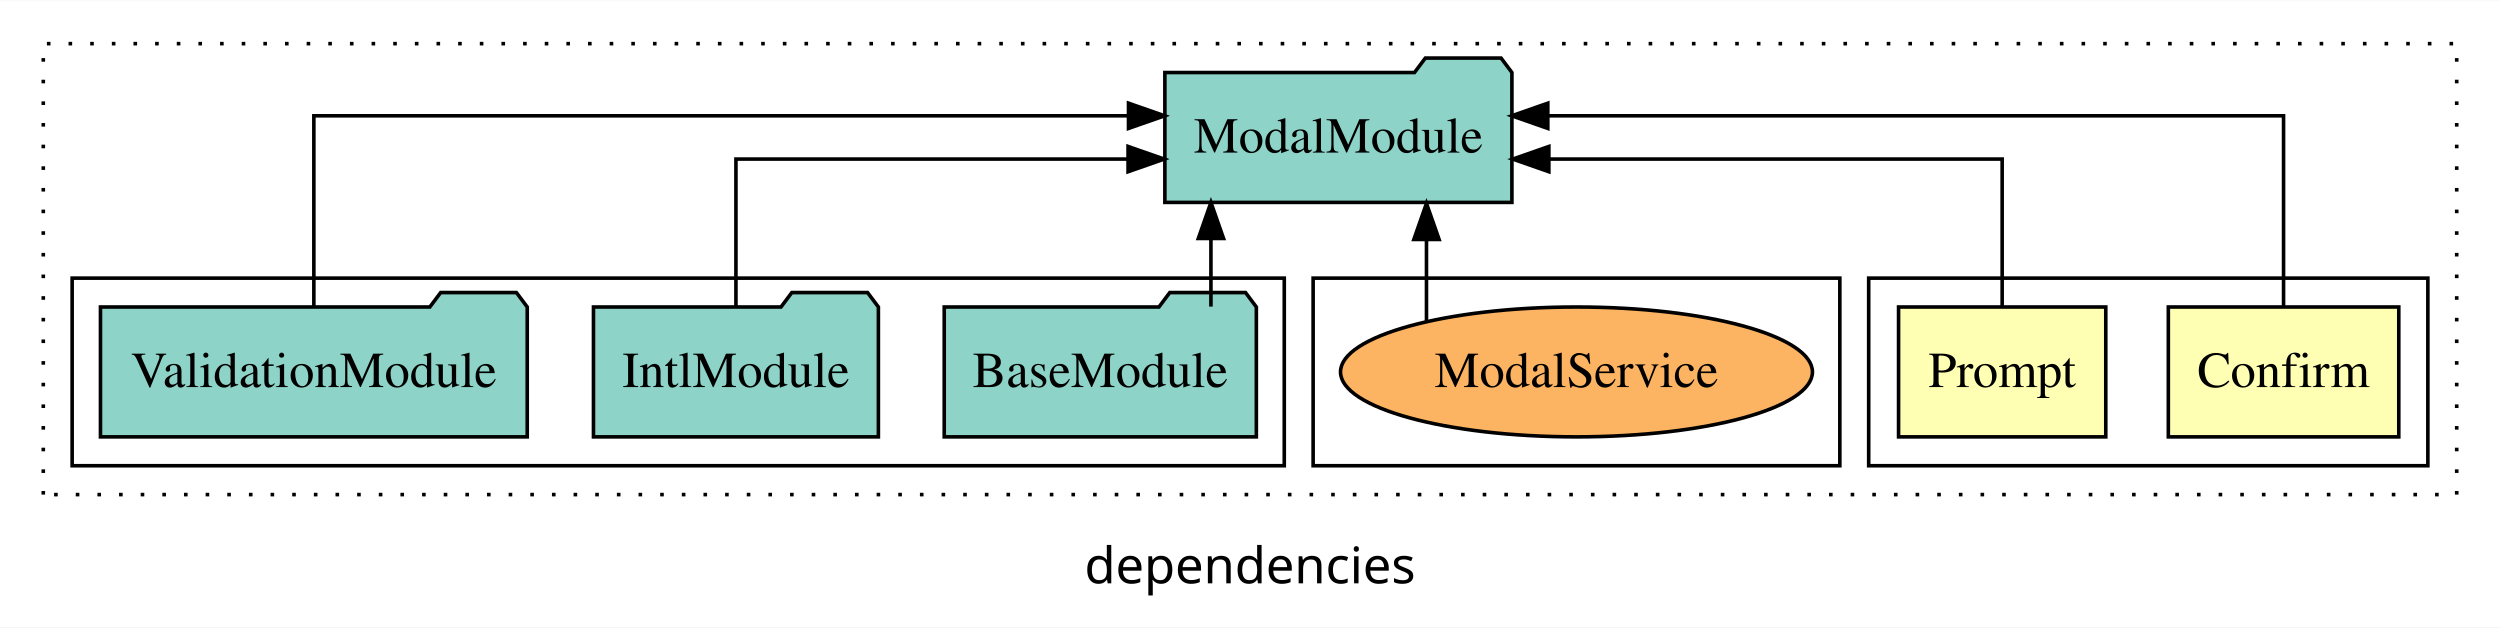
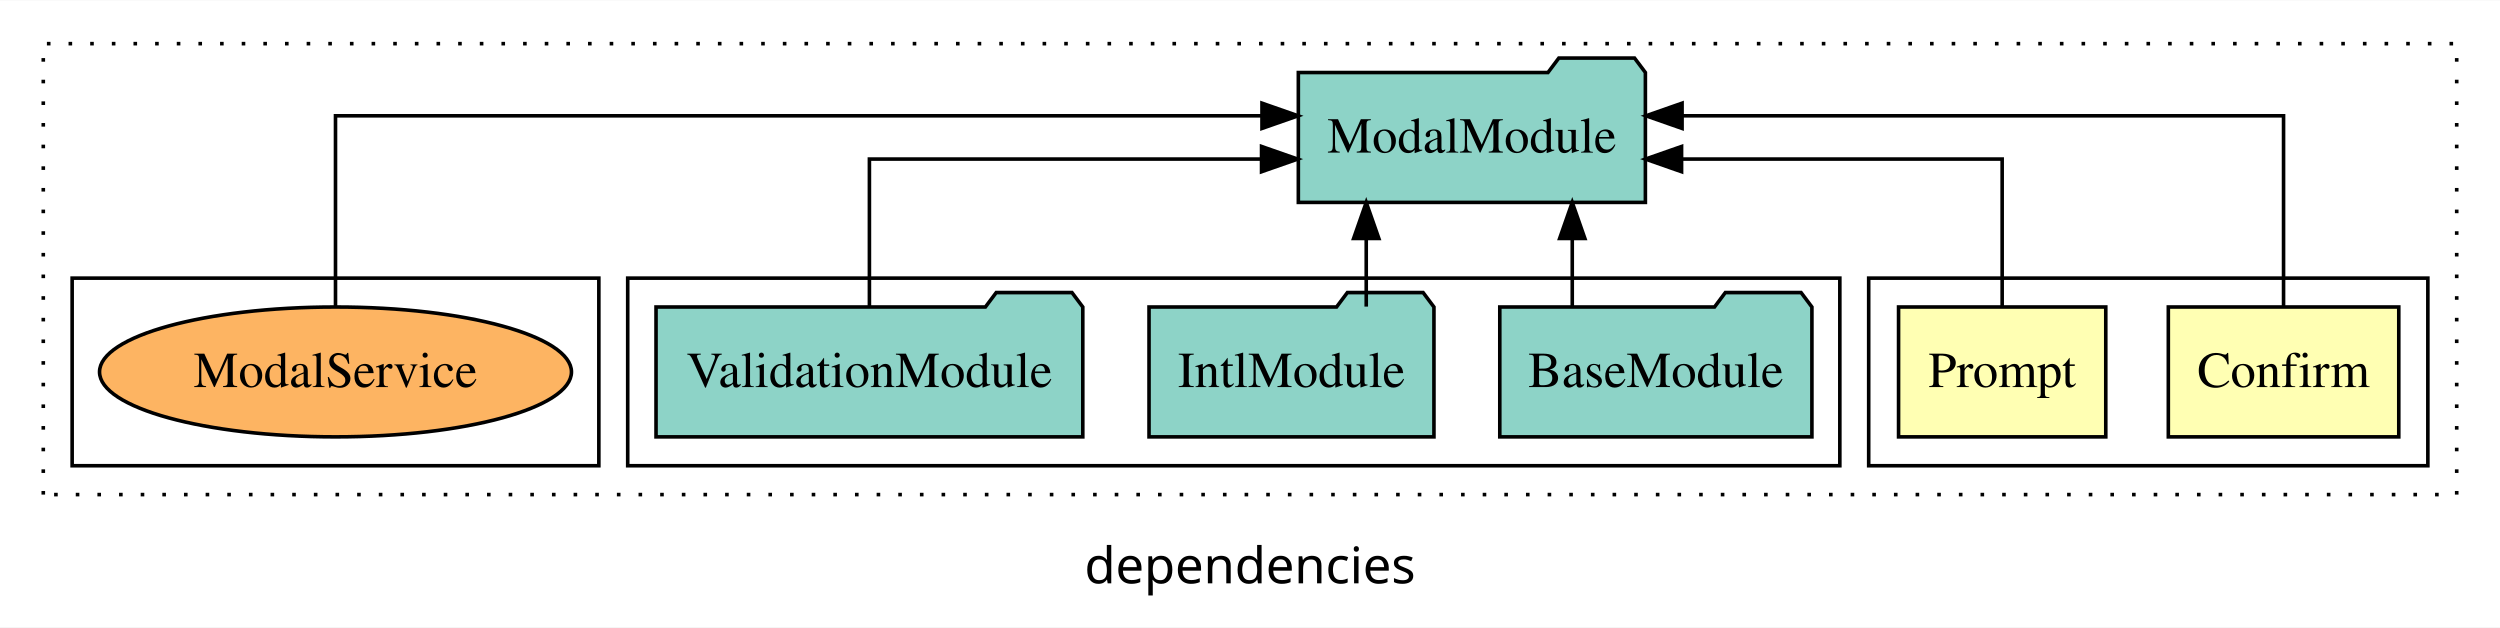
<svg xmlns="http://www.w3.org/2000/svg" width="693pt" height="174pt" viewBox="0.00 0.00 693.00 173.80">
  <g id="graph0" class="graph" transform="scale(1 1) rotate(0) translate(4 169.8)">
    <polygon fill="white" stroke="transparent" points="-4,4 -4,-169.8 689,-169.8 689,4 -4,4" />
    <text text-anchor="middle" x="342.5" y="-8.2" font-family="sans-serif" font-size="14.00">dependencies</text>
    <g id="clust1" class="cluster">
      <polygon fill="none" stroke="black" stroke-dasharray="1,5" points="8,-32.8 8,-157.8 677,-157.8 677,-32.8 8,-32.8" />
    </g>
    <g id="clust2" class="cluster">
      <polygon fill="none" stroke="black" points="514,-40.8 514,-92.8 669,-92.8 669,-40.8 514,-40.8" />
    </g>
+     <g id="clust5" class="cluster">
+       <polygon fill="none" stroke="black" points="170,-40.8 170,-92.8 506,-92.8 506,-40.8 170,-40.8" />
+     </g>
    <g id="clust8" class="cluster">
-       <polygon fill="none" stroke="black" points="360,-40.8 360,-92.8 506,-92.8 506,-40.8 360,-40.8" />
-     </g>
-     <g id="clust5" class="cluster">
-       <polygon fill="none" stroke="black" points="16,-40.8 16,-92.8 352,-92.8 352,-40.8 16,-40.8" />
+       <polygon fill="none" stroke="black" points="16,-40.8 16,-92.8 162,-92.8 162,-40.8 16,-40.8" />
    </g>
    <g id="node1" class="node">
      <polygon fill="#ffffb3" stroke="black" points="660.94,-84.8 597.06,-84.8 597.06,-48.8 660.94,-48.8 660.94,-84.8" />
      <text text-anchor="middle" x="629" y="-62.6" font-family="Times,serif" font-size="14.00">Confirm</text>
    </g>
    <g id="node3" class="node">
-       <polygon fill="#8dd3c7" stroke="black" points="415.1,-149.8 412.1,-153.8 391.1,-153.8 388.1,-149.8 318.9,-149.8 318.9,-113.8 415.1,-113.8 415.1,-149.8" />
-       <text text-anchor="middle" x="367" y="-127.6" font-family="Times,serif" font-size="14.00">ModalModule</text>
+       <polygon fill="#8dd3c7" stroke="black" points="452.1,-149.8 449.1,-153.8 428.1,-153.8 425.1,-149.8 355.9,-149.8 355.9,-113.8 452.1,-113.8 452.1,-149.8" />
+       <text text-anchor="middle" x="404" y="-127.6" font-family="Times,serif" font-size="14.00">ModalModule</text>
    </g>
    <g id="edge1" class="edge">
-       <path fill="none" stroke="black" d="M629,-85.08C629,-106.12 629,-137.8 629,-137.8 629,-137.8 425.05,-137.8 425.05,-137.8" />
-       <polygon fill="black" stroke="black" points="425.05,-134.3 415.05,-137.8 425.05,-141.3 425.05,-134.3" />
+       <path fill="none" stroke="black" d="M629,-85.08C629,-106.12 629,-137.8 629,-137.8 629,-137.8 462.27,-137.8 462.27,-137.8" />
+       <polygon fill="black" stroke="black" points="462.27,-134.3 452.27,-137.8 462.27,-141.3 462.27,-134.3" />
    </g>
    <g id="node2" class="node">
      <polygon fill="#ffffb3" stroke="black" points="579.72,-84.8 522.28,-84.8 522.28,-48.8 579.72,-48.8 579.72,-84.8" />
      <text text-anchor="middle" x="551" y="-62.6" font-family="Times,serif" font-size="14.00">Prompt</text>
    </g>
    <g id="edge2" class="edge">
-       <path fill="none" stroke="black" d="M551,-84.82C551,-102.17 551,-125.8 551,-125.8 551,-125.8 425.34,-125.8 425.34,-125.8" />
-       <polygon fill="black" stroke="black" points="425.34,-122.3 415.34,-125.8 425.34,-129.3 425.34,-122.3" />
+       <path fill="none" stroke="black" d="M551,-84.82C551,-102.17 551,-125.8 551,-125.8 551,-125.8 462.13,-125.8 462.13,-125.8" />
+       <polygon fill="black" stroke="black" points="462.13,-122.3 452.13,-125.8 462.13,-129.3 462.13,-122.3" />
    </g>
    <g id="node4" class="node">
-       <polygon fill="#8dd3c7" stroke="black" points="344.26,-84.8 341.26,-88.8 320.26,-88.8 317.26,-84.8 257.74,-84.8 257.74,-48.8 344.26,-48.8 344.26,-84.8" />
-       <text text-anchor="middle" x="301" y="-62.6" font-family="Times,serif" font-size="14.00">BaseModule</text>
+       <polygon fill="#8dd3c7" stroke="black" points="498.26,-84.8 495.26,-88.8 474.26,-88.8 471.26,-84.8 411.74,-84.8 411.74,-48.8 498.26,-48.8 498.26,-84.8" />
+       <text text-anchor="middle" x="455" y="-62.6" font-family="Times,serif" font-size="14.00">BaseModule</text>
    </g>
    <g id="edge3" class="edge">
-       <path fill="none" stroke="black" d="M331.67,-84.91C331.67,-84.91 331.67,-103.79 331.67,-103.79" />
-       <polygon fill="black" stroke="black" points="328.17,-103.79 331.67,-113.79 335.17,-103.79 328.17,-103.79" />
+       <path fill="none" stroke="black" d="M431.83,-84.91C431.83,-84.91 431.83,-103.79 431.83,-103.79" />
+       <polygon fill="black" stroke="black" points="428.33,-103.79 431.83,-113.79 435.33,-103.79 428.33,-103.79" />
    </g>
    <g id="node5" class="node">
-       <polygon fill="#8dd3c7" stroke="black" points="239.49,-84.8 236.49,-88.8 215.49,-88.8 212.49,-84.8 160.51,-84.8 160.51,-48.8 239.49,-48.8 239.49,-84.8" />
-       <text text-anchor="middle" x="200" y="-62.6" font-family="Times,serif" font-size="14.00">IntlModule</text>
+       <polygon fill="#8dd3c7" stroke="black" points="393.49,-84.8 390.49,-88.8 369.49,-88.8 366.49,-84.8 314.51,-84.8 314.51,-48.8 393.49,-48.8 393.49,-84.8" />
+       <text text-anchor="middle" x="354" y="-62.6" font-family="Times,serif" font-size="14.00">IntlModule</text>
    </g>
    <g id="edge4" class="edge">
-       <path fill="none" stroke="black" d="M200,-84.82C200,-102.17 200,-125.8 200,-125.8 200,-125.8 308.7,-125.8 308.7,-125.8" />
-       <polygon fill="black" stroke="black" points="308.7,-129.3 318.7,-125.8 308.7,-122.3 308.7,-129.3" />
+       <path fill="none" stroke="black" d="M374.72,-84.91C374.72,-84.91 374.72,-103.79 374.72,-103.79" />
+       <polygon fill="black" stroke="black" points="371.22,-103.79 374.72,-113.79 378.22,-103.79 371.22,-103.79" />
    </g>
    <g id="node6" class="node">
-       <polygon fill="#8dd3c7" stroke="black" points="142.15,-84.8 139.15,-88.8 118.15,-88.8 115.15,-84.8 23.85,-84.8 23.85,-48.8 142.15,-48.8 142.15,-84.8" />
-       <text text-anchor="middle" x="83" y="-62.6" font-family="Times,serif" font-size="14.00">ValidationModule</text>
+       <polygon fill="#8dd3c7" stroke="black" points="296.15,-84.8 293.15,-88.8 272.15,-88.8 269.15,-84.8 177.85,-84.8 177.85,-48.8 296.15,-48.8 296.15,-84.8" />
+       <text text-anchor="middle" x="237" y="-62.6" font-family="Times,serif" font-size="14.00">ValidationModule</text>
    </g>
    <g id="edge5" class="edge">
-       <path fill="none" stroke="black" d="M83,-85.08C83,-106.12 83,-137.8 83,-137.8 83,-137.8 308.82,-137.8 308.82,-137.8" />
-       <polygon fill="black" stroke="black" points="308.82,-141.3 318.82,-137.8 308.82,-134.3 308.82,-141.3" />
+       <path fill="none" stroke="black" d="M237,-84.82C237,-102.17 237,-125.8 237,-125.8 237,-125.8 345.7,-125.8 345.7,-125.8" />
+       <polygon fill="black" stroke="black" points="345.7,-129.3 355.7,-125.8 345.7,-122.3 345.7,-129.3" />
    </g>
    <g id="node7" class="node">
-       <ellipse fill="#fdb462" stroke="black" cx="433" cy="-66.8" rx="65.41" ry="18" />
-       <text text-anchor="middle" x="433" y="-62.6" font-family="Times,serif" font-size="14.00">ModalService</text>
+       <ellipse fill="#fdb462" stroke="black" cx="89" cy="-66.8" rx="65.41" ry="18" />
+       <text text-anchor="middle" x="89" y="-62.6" font-family="Times,serif" font-size="14.00">ModalService</text>
    </g>
    <g id="edge6" class="edge">
-       <path fill="none" stroke="black" d="M391.42,-80.9C391.42,-80.9 391.42,-103.52 391.42,-103.52" />
-       <polygon fill="black" stroke="black" points="387.92,-103.52 391.42,-113.52 394.92,-103.52 387.92,-103.52" />
+       <path fill="none" stroke="black" d="M89,-85.08C89,-106.12 89,-137.8 89,-137.8 89,-137.8 345.82,-137.8 345.82,-137.8" />
+       <polygon fill="black" stroke="black" points="345.82,-141.3 355.82,-137.8 345.82,-134.3 345.82,-141.3" />
    </g>
  </g>
</svg>
